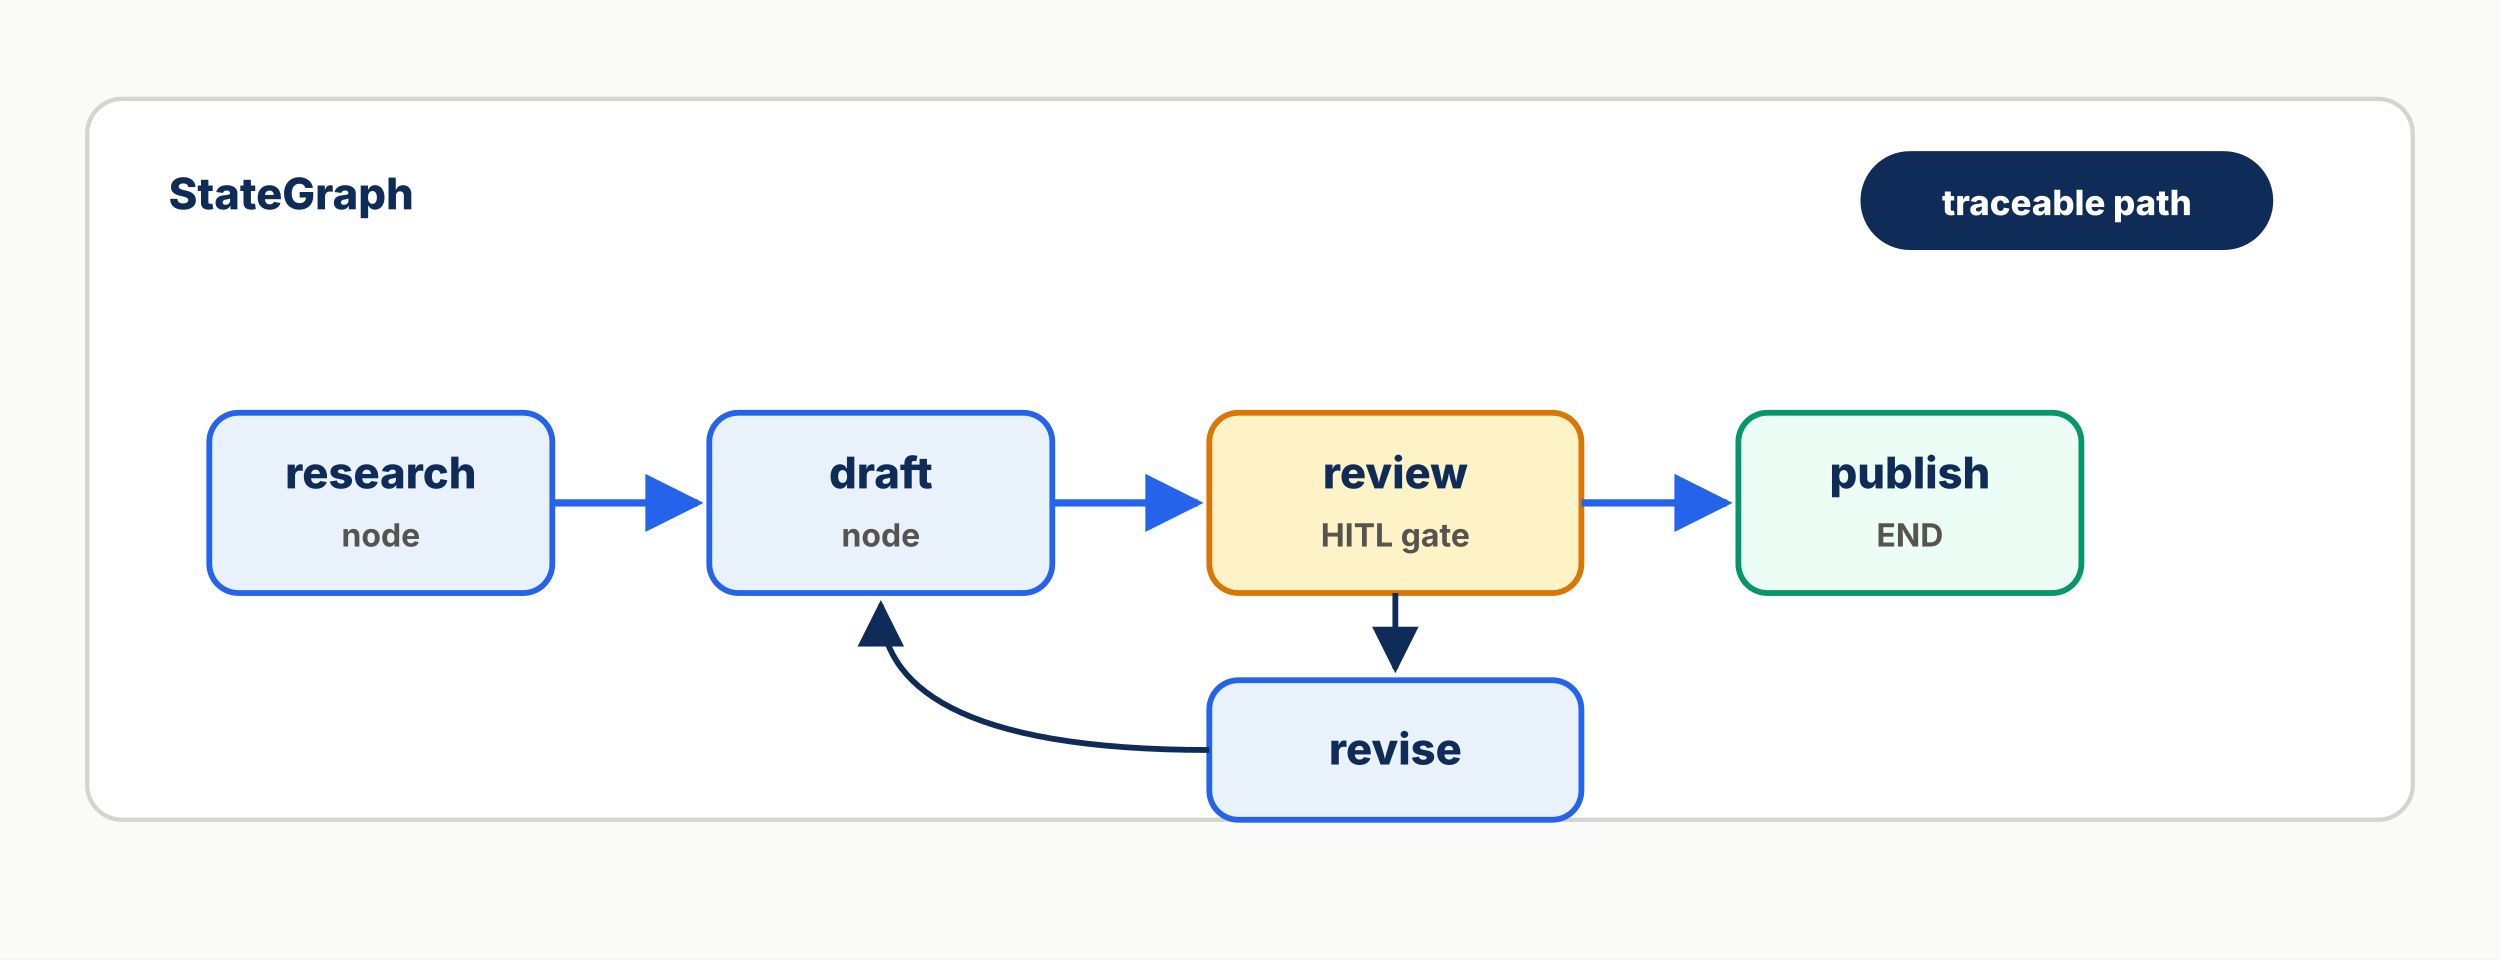
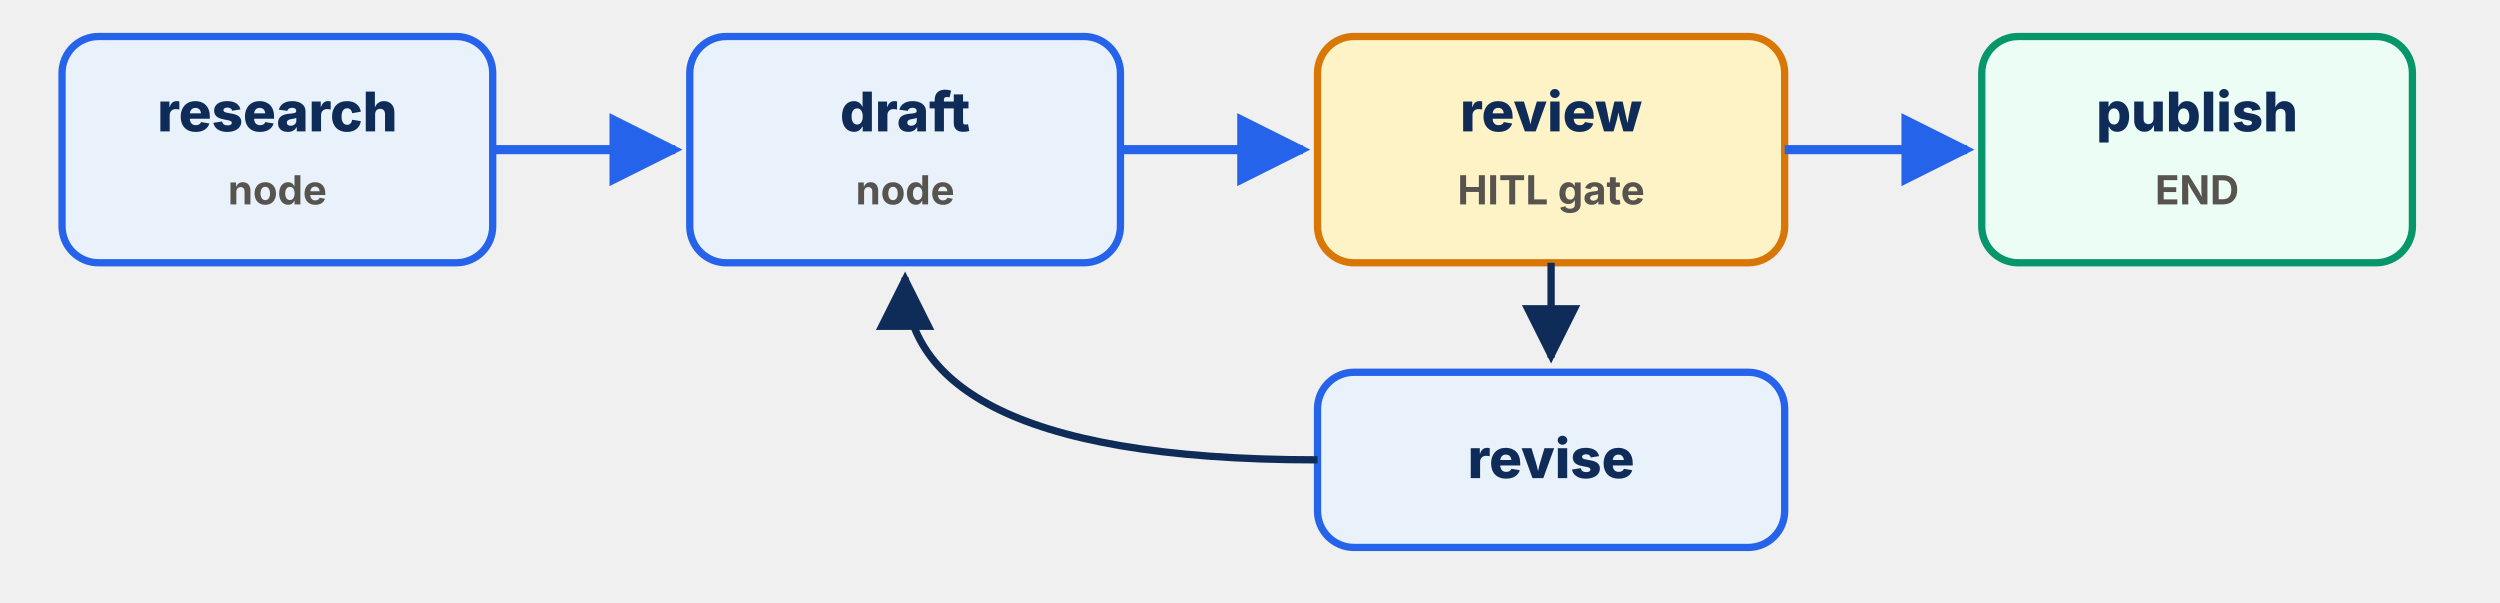
- <svg xmlns="http://www.w3.org/2000/svg" viewBox="0 0 860 330" font-family="-apple-system, 'Segoe UI', 'Noto Sans KR', sans-serif">
+ <svg xmlns="http://www.w3.org/2000/svg" viewBox="55 132 685 165" font-family="-apple-system, 'Segoe UI', 'Noto Sans KR', sans-serif">
  <defs>
    <marker id="arrow-graph" viewBox="0 0 10 10" refX="9" refY="5" markerWidth="8" markerHeight="8" orient="auto">
      <path d="M0,0 L10,5 L0,10 z" fill="#2563EB" />
    </marker>
    <marker id="arrow-graph-muted" viewBox="0 0 10 10" refX="9" refY="5" markerWidth="8" markerHeight="8" orient="auto">
      <path d="M0,0 L10,5 L0,10 z" fill="#0F2C59" />
    </marker>
    <style>
-       .bg { fill: #FAFAF9; }
      .node { fill: #E9F2FB; stroke: #2563EB; stroke-width: 2; }
      .gate { fill: #FEF3C7; stroke: #D97706; stroke-width: 2; }
      .done { fill: #ECFDF5; stroke: #059669; stroke-width: 2; }
      .label { fill: #0F2C59; font-size: 15px; font-weight: 800; }
      .small { fill: #57534E; font-size: 11px; font-weight: 650; }
      .edge { stroke: #2563EB; stroke-width: 2.5; fill: none; marker-end: url(#arrow-graph); }
      .edge-muted { stroke: #0F2C59; stroke-width: 2; fill: none; marker-end: url(#arrow-graph-muted); }
      .halo { paint-order: stroke fill; stroke: #FAFAF9; stroke-width: 4px; stroke-linejoin: round; }
    </style>
  </defs>
-   <rect class="bg" x="0" y="0" width="860" height="330" />
-   <rect x="30" y="34" width="800" height="248" rx="12" fill="#FFFFFF" stroke="#D6D3D1" stroke-width="1.5" />
-   <text x="58" y="72" class="label">StateGraph</text>
  <rect class="node" x="72" y="142" width="118" height="62" rx="10" />
  <text x="131" y="168" text-anchor="middle" class="label">research</text>
  <text x="131" y="188" text-anchor="middle" class="small">node</text>
  <rect class="node" x="244" y="142" width="118" height="62" rx="10" />
  <text x="303" y="168" text-anchor="middle" class="label">draft</text>
  <text x="303" y="188" text-anchor="middle" class="small">node</text>
  <rect class="gate" x="416" y="142" width="128" height="62" rx="10" />
  <text x="480" y="168" text-anchor="middle" class="label">review</text>
  <text x="480" y="188" text-anchor="middle" class="small">HITL gate</text>
  <rect class="done" x="598" y="142" width="118" height="62" rx="10" />
  <text x="657" y="168" text-anchor="middle" class="label">publish</text>
  <text x="657" y="188" text-anchor="middle" class="small">END</text>
  <rect class="node" x="416" y="234" width="128" height="48" rx="10" />
  <text x="480" y="263" text-anchor="middle" class="label">revise</text>
  <line class="edge" x1="190" y1="173" x2="240" y2="173" />
  <line class="edge" x1="362" y1="173" x2="412" y2="173" />
  <line class="edge" x1="544" y1="173" x2="594" y2="173" />
  <path class="edge-muted" d="M480 204 L480 230" />
  <path class="edge-muted" d="M416 258 C330 258 303 236 303 208" />
-   <rect x="640" y="52" width="142" height="34" rx="17" fill="#0F2C59" />
-   <text x="711" y="74" text-anchor="middle" font-size="12" font-weight="800" fill="#FFFFFF">traceable path</text>
</svg>
